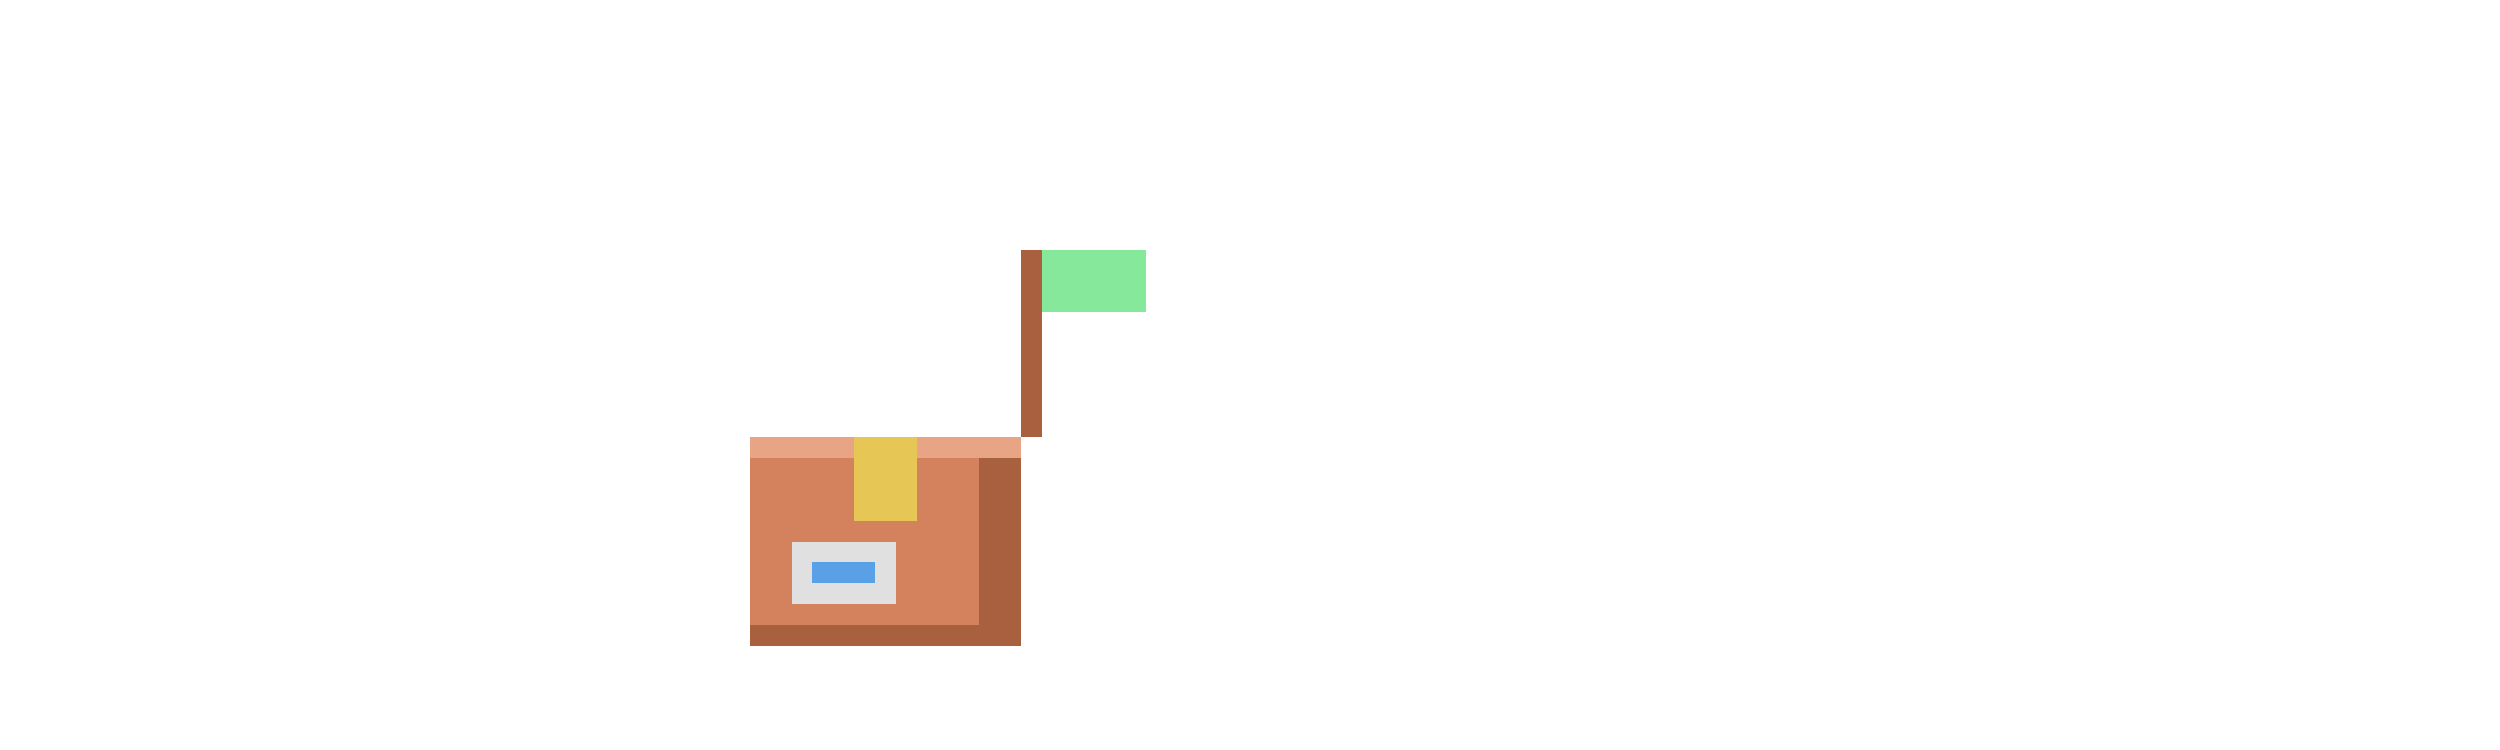
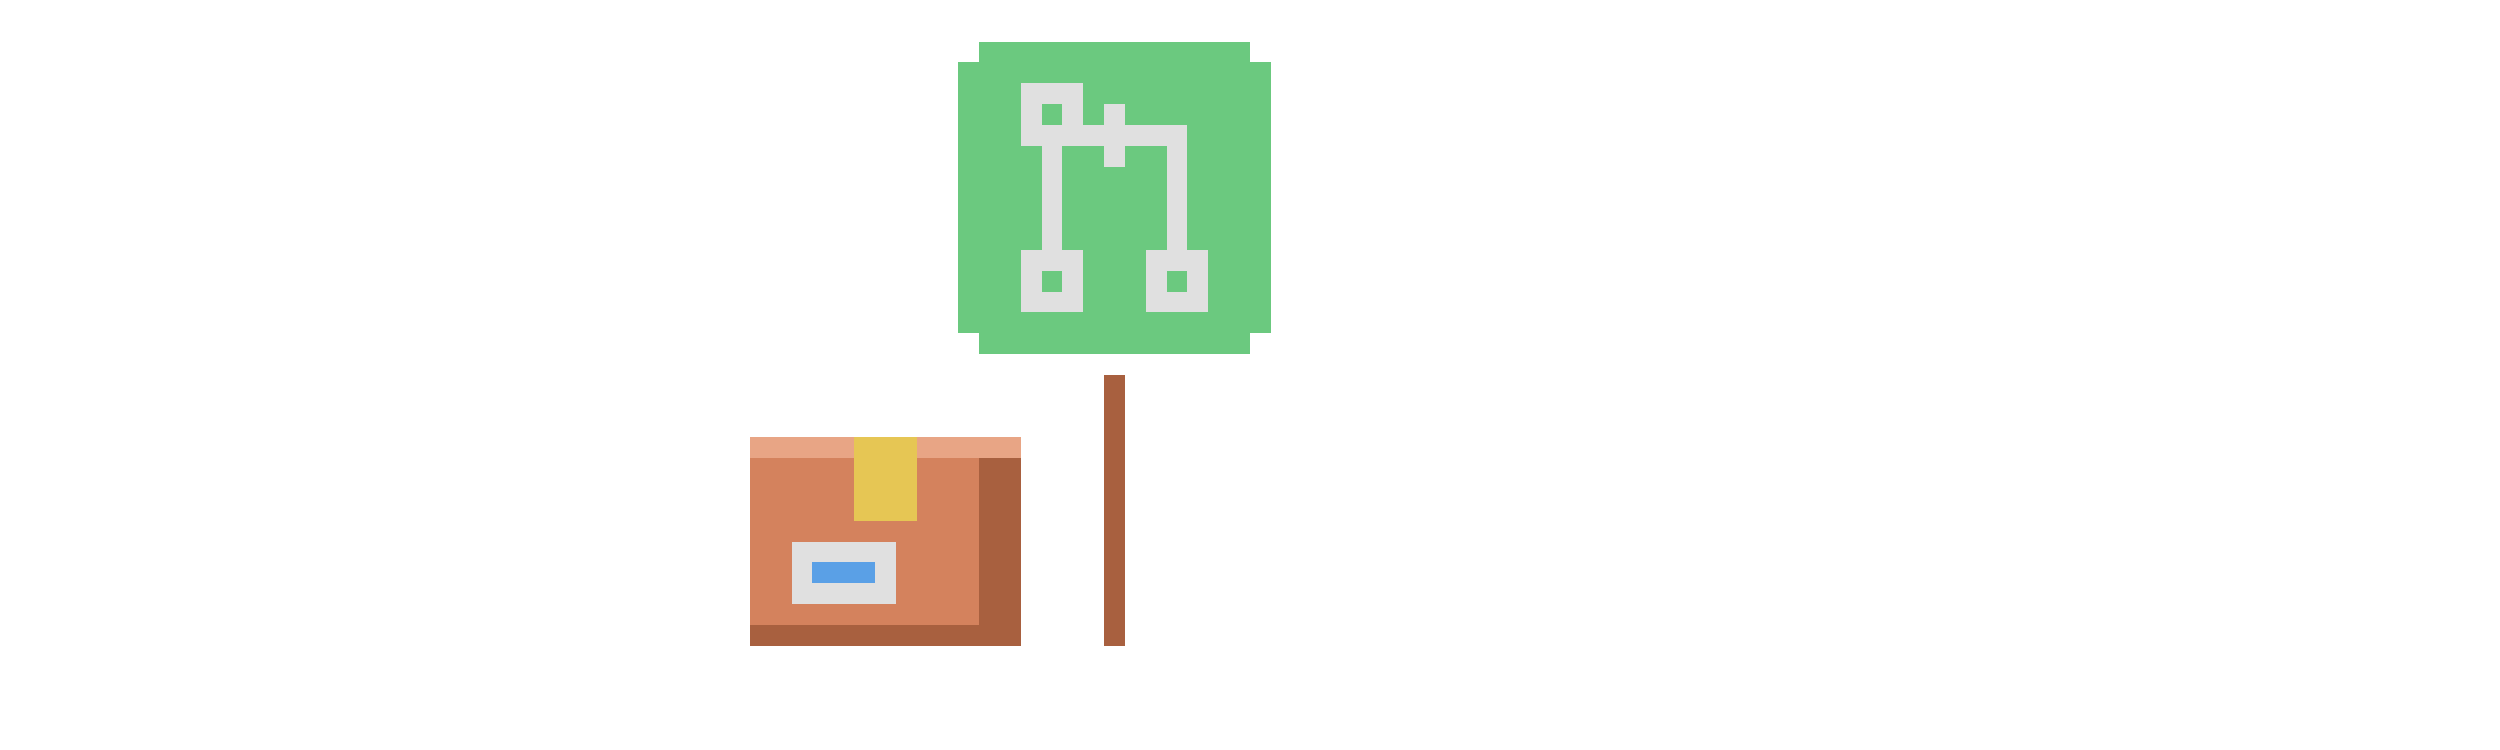
<svg xmlns="http://www.w3.org/2000/svg" viewBox="0 0 120 36" width="120" height="36" shape-rendering="crispEdges">
  <rect x="36" y="21" width="13" height="10" fill="#d4825d" />
  <rect x="47" y="21" width="2" height="10" fill="#a8603f" />
  <rect x="36" y="30" width="13" height="1" fill="#a8603f" />
  <rect x="36" y="21" width="13" height="1" fill="#e8a585" />
  <rect x="41" y="21" width="3" height="4" fill="#e6c654" />
  <rect x="38" y="26" width="5" height="3" fill="#e0e0e0" />
  <rect x="39" y="27" width="3" height="1" fill="#5aa0e6" />
-   <rect x="49" y="12" width="1" height="9" fill="#a8603f" />
-   <rect x="50" y="12" width="5" height="3" fill="#86e89a" />
+   <rect x="53" y="18" width="1" height="13" fill="#a8603f" />
+   <rect x="47" y="2" width="13" height="15" fill="#6bc97f" />
+   <rect x="46" y="3" width="15" height="13" fill="#6bc97f" />
+   <rect x="49" y="4" width="3" height="3" fill="#e0e0e0" />
+   <rect x="50" y="5" width="1" height="1" fill="#6bc97f" />
+   <rect x="49" y="12" width="3" height="3" fill="#e0e0e0" />
+   <rect x="50" y="13" width="1" height="1" fill="#6bc97f" />
+   <rect x="50" y="7" width="1" height="5" fill="#e0e0e0" />
+   <rect x="55" y="12" width="3" height="3" fill="#e0e0e0" />
+   <rect x="56" y="13" width="1" height="1" fill="#6bc97f" />
+   <rect x="56" y="6" width="1" height="6" fill="#e0e0e0" />
+   <rect x="53" y="6" width="4" height="1" fill="#e0e0e0" />
+   <rect x="53" y="5" width="1" height="1" fill="#e0e0e0" />
+   <rect x="53" y="7" width="1" height="1" fill="#e0e0e0" />
+   <rect x="52" y="6" width="1" height="1" fill="#e0e0e0" />
</svg>
